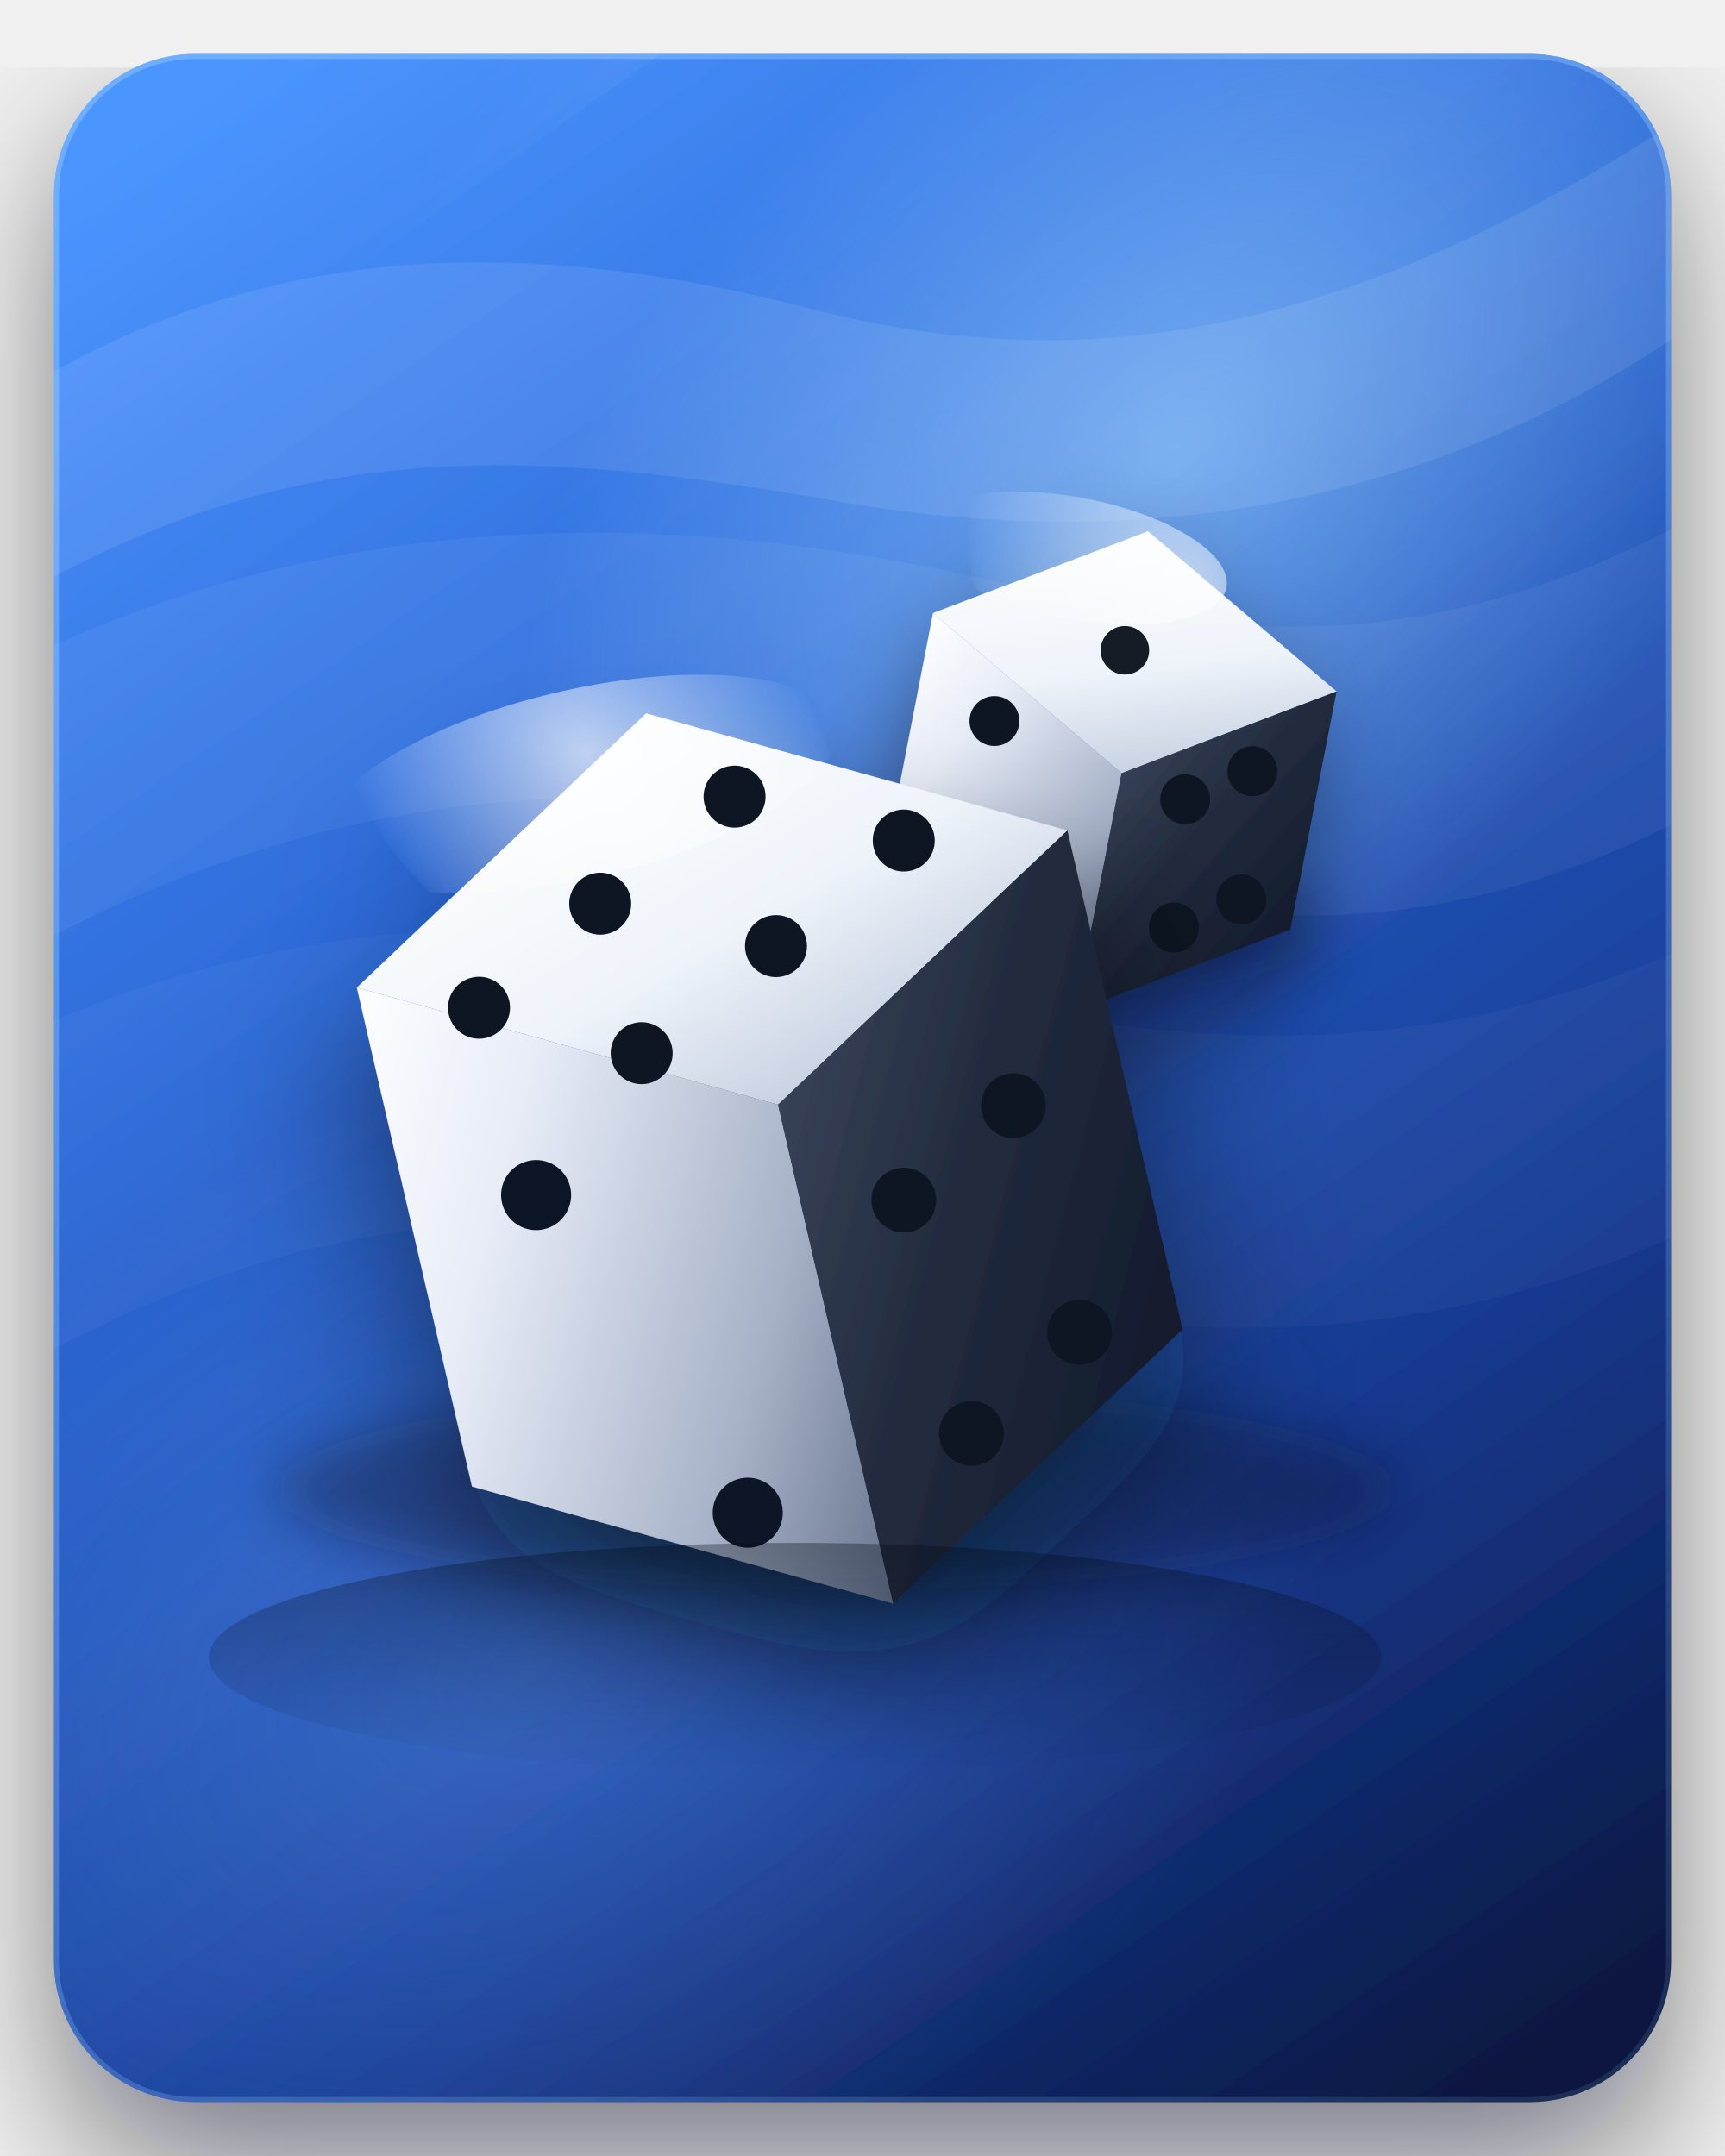
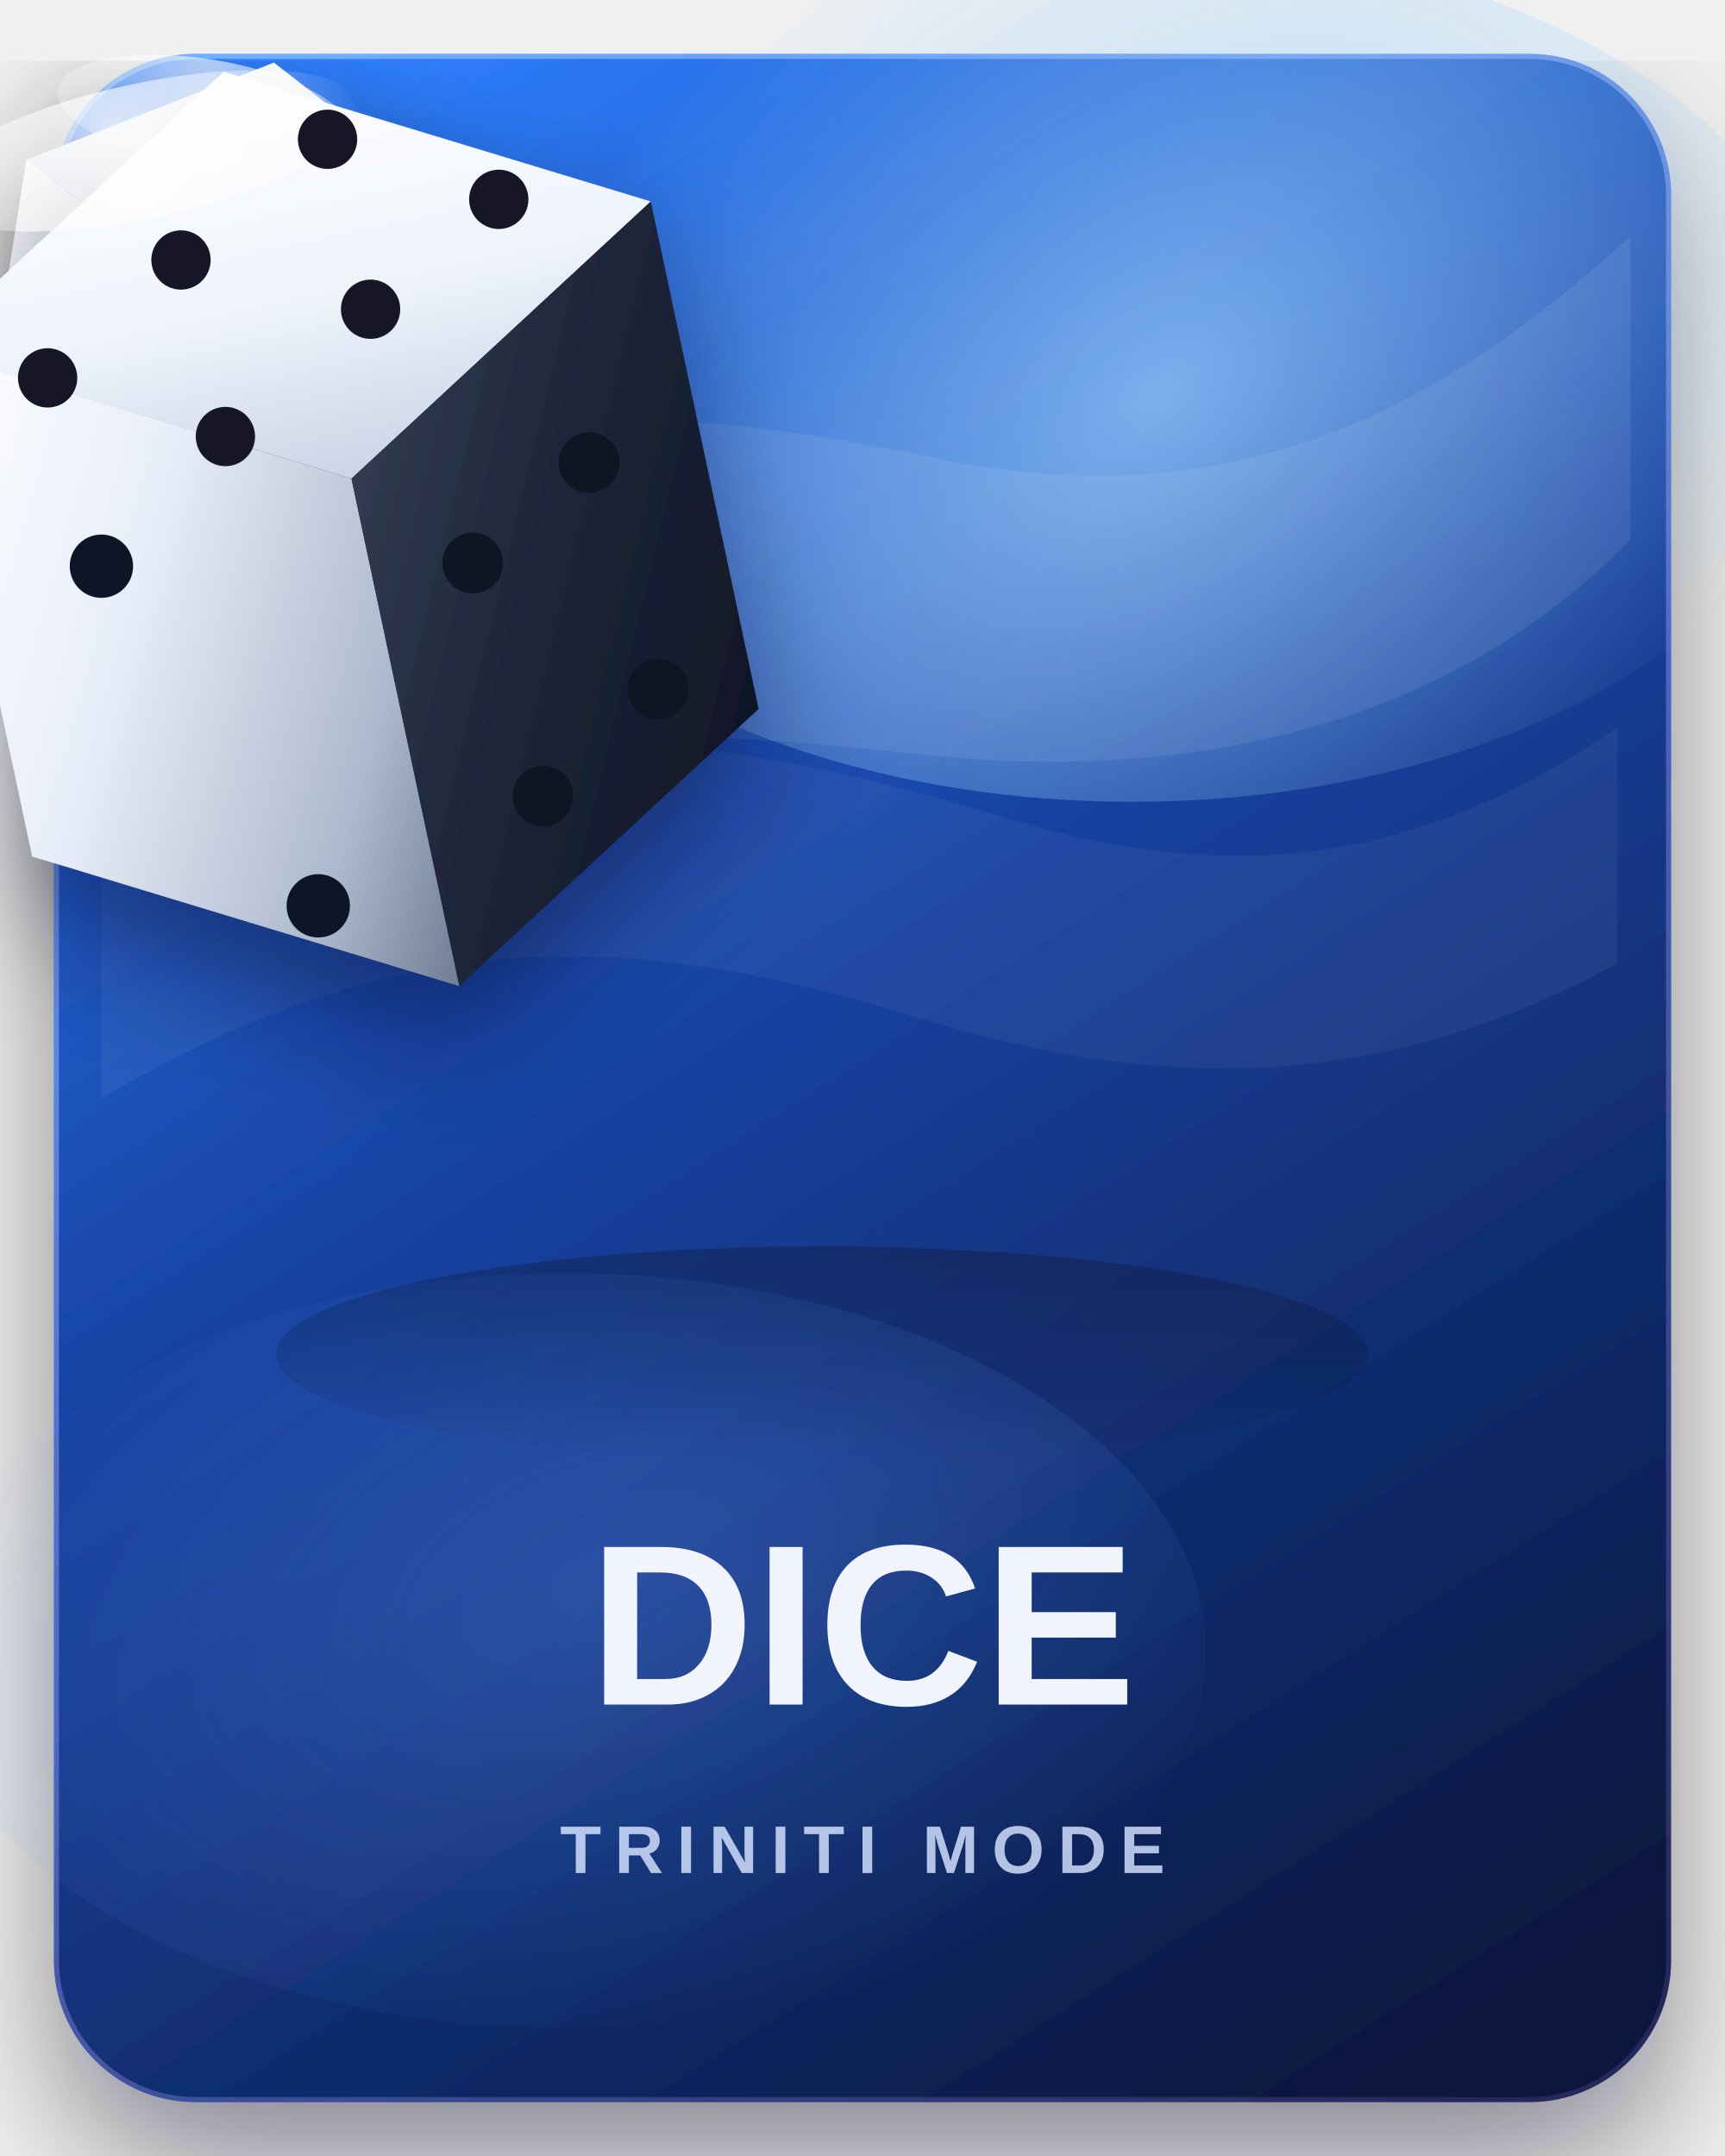
<svg xmlns="http://www.w3.org/2000/svg" width="512" height="640" viewBox="0 0 512 640" fill="none">
  <defs>
-     <linearGradient id="bgA" x1="54" y1="32" x2="452" y2="618" gradientUnits="userSpaceOnUse">
-       <stop offset="0" stop-color="#4C95FF" />
-       <stop offset="0.34" stop-color="#2C69D8" />
-       <stop offset="0.72" stop-color="#173A92" />
-       <stop offset="1" stop-color="#0A173F" />
+     <linearGradient id="bgMain" x1="64" y1="36" x2="430" y2="612" gradientUnits="userSpaceOnUse">
+       <stop offset="0" stop-color="#2F7FFF" />
+       <stop offset="0.45" stop-color="#1742A1" />
+       <stop offset="1" stop-color="#0B173C" />
    </linearGradient>
-     <radialGradient id="bgGlow1" cx="0" cy="0" r="1" gradientUnits="userSpaceOnUse" gradientTransform="translate(348 134) rotate(135) scale(228 148)">
-       <stop stop-color="#9CD2FF" stop-opacity="0.62" />
-       <stop offset="1" stop-color="#9CD2FF" stop-opacity="0" />
+     <radialGradient id="glowTop" cx="0" cy="0" r="1" gradientUnits="userSpaceOnUse" gradientTransform="translate(344 118) rotate(141) scale(250 166)">
+       <stop stop-color="#9FD4FF" stop-opacity="0.72" />
+       <stop offset="1" stop-color="#9FD4FF" stop-opacity="0" />
    </radialGradient>
-     <radialGradient id="bgGlow2" cx="0" cy="0" r="1" gradientUnits="userSpaceOnUse" gradientTransform="translate(158 494) rotate(-24) scale(250 170)">
-       <stop stop-color="#6FA8FF" stop-opacity="0.34" />
-       <stop offset="1" stop-color="#6FA8FF" stop-opacity="0" />
+     <radialGradient id="glowBottom" cx="0" cy="0" r="1" gradientUnits="userSpaceOnUse" gradientTransform="translate(180 470) rotate(-18) scale(240 140)">
+       <stop stop-color="#5E9CFF" stop-opacity="0.28" />
+       <stop offset="1" stop-color="#5E9CFF" stop-opacity="0" />
    </radialGradient>
-     <linearGradient id="frameStroke" x1="28" y1="18" x2="474" y2="628" gradientUnits="userSpaceOnUse">
-       <stop stop-color="#8EC6FF" stop-opacity="0.52" />
-       <stop offset="1" stop-color="#8EC6FF" stop-opacity="0.12" />
+     <linearGradient id="glassStroke" x1="64" y1="28" x2="448" y2="612" gradientUnits="userSpaceOnUse">
+       <stop stop-color="#8FC5FF" stop-opacity="0.68" />
+       <stop offset="1" stop-color="#A98CFF" stop-opacity="0.16" />
    </linearGradient>
-     <linearGradient id="shineBand" x1="124" y1="50" x2="388" y2="248" gradientUnits="userSpaceOnUse">
-       <stop stop-color="white" stop-opacity="0" />
-       <stop offset="0.5" stop-color="white" stop-opacity="0.22" />
-       <stop offset="1" stop-color="white" stop-opacity="0" />
+     <linearGradient id="cubeFront" x1="0" y1="0" x2="1" y2="1">
+       <stop stop-color="#FFFFFF" />
+       <stop offset="0.38" stop-color="#E8EEF9" />
+       <stop offset="0.78" stop-color="#AEB9CD" />
+       <stop offset="1" stop-color="#6F7C95" />
    </linearGradient>
-     <linearGradient id="diceFront" x1="0" y1="0" x2="1" y2="1">
-       <stop offset="0" stop-color="#FDFEFF" />
-       <stop offset="0.28" stop-color="#E7ECF7" />
-       <stop offset="0.72" stop-color="#A6B1C7" />
-       <stop offset="1" stop-color="#68758F" />
+     <linearGradient id="cubeTop" x1="0.5" y1="0" x2="0.5" y2="1">
+       <stop stop-color="#FFFFFF" />
+       <stop offset="0.58" stop-color="#EEF3FB" />
+       <stop offset="1" stop-color="#C9D4E6" />
    </linearGradient>
-     <linearGradient id="diceTop" x1="0.25" y1="0" x2="0.8" y2="1">
-       <stop offset="0" stop-color="#FFFFFF" />
-       <stop offset="0.55" stop-color="#EEF3FA" />
-       <stop offset="1" stop-color="#BBC7DA" />
+     <linearGradient id="cubeSide" x1="0" y1="0" x2="1" y2="1">
+       <stop stop-color="#3C465C" />
+       <stop offset="0.4" stop-color="#21293C" />
+       <stop offset="1" stop-color="#0B1120" />
    </linearGradient>
-     <linearGradient id="diceSide" x1="0.08" y1="0" x2="1" y2="1">
-       <stop offset="0" stop-color="#3F4A61" />
-       <stop offset="0.42" stop-color="#232C3F" />
-       <stop offset="1" stop-color="#0E1526" />
+     <radialGradient id="frontGloss" cx="0" cy="0" r="1" gradientUnits="userSpaceOnUse" gradientTransform="translate(54 28) rotate(44) scale(86 60)">
+       <stop stop-color="#FFFFFF" stop-opacity="0.88" />
+       <stop offset="1" stop-color="#FFFFFF" stop-opacity="0" />
+     </radialGradient>
+     <linearGradient id="shadowGrad" x1="0.5" y1="0" x2="0.5" y2="1">
+       <stop stop-color="#0B1020" stop-opacity="0.44" />
+       <stop offset="1" stop-color="#0B1020" stop-opacity="0" />
    </linearGradient>
-     <radialGradient id="diceFrontGlow" cx="0" cy="0" r="1" gradientUnits="userSpaceOnUse" gradientTransform="translate(68 26) rotate(53) scale(84 62)">
-       <stop stop-color="white" stop-opacity="0.76" />
-       <stop offset="1" stop-color="white" stop-opacity="0" />
-     </radialGradient>
-     <radialGradient id="dotGlow" cx="0" cy="0" r="1" gradientUnits="userSpaceOnUse" gradientTransform="translate(0 0) scale(1)">
-       <stop stop-color="#090D17" />
-       <stop offset="1" stop-color="#1C2230" />
-     </radialGradient>
-     <linearGradient id="shadowFade" x1="0.5" y1="0" x2="0.5" y2="1">
-       <stop stop-color="#040913" stop-opacity="0.46" />
-       <stop offset="1" stop-color="#040913" stop-opacity="0" />
-     </linearGradient>
-     <filter id="cardShadow" x="-8%" y="-8%" width="116%" height="120%">
-       <feDropShadow dx="0" dy="20" stdDeviation="24" flood-color="#020611" flood-opacity="0.5" />
+     <filter id="softShadow" x="-40%" y="-40%" width="180%" height="180%">
+       <feDropShadow dx="0" dy="18" stdDeviation="18" flood-color="#081021" flood-opacity="0.46" />
    </filter>
-     <filter id="cubeShadowBig" x="-40%" y="-40%" width="180%" height="190%">
-       <feDropShadow dx="0" dy="24" stdDeviation="22" flood-color="#030916" flood-opacity="0.52" />
+     <filter id="cardShadow" x="-10%" y="-10%" width="140%" height="140%">
+       <feDropShadow dx="0" dy="18" stdDeviation="22" flood-color="#040915" flood-opacity="0.45" />
    </filter>
-     <filter id="cubeShadowSmall" x="-40%" y="-40%" width="180%" height="190%">
-       <feDropShadow dx="0" dy="16" stdDeviation="16" flood-color="#030916" flood-opacity="0.46" />
-     </filter>
-     <filter id="softBlur" x="-20%" y="-20%" width="140%" height="140%">
-       <feGaussianBlur stdDeviation="8" />
-     </filter>
-     <clipPath id="cardClip">
-       <rect x="16" y="16" width="480" height="608" rx="42" />
-     </clipPath>
  </defs>
-   <g filter="url(#cardShadow)">
-     <rect x="16" y="16" width="480" height="608" rx="42" fill="url(#bgA)" />
-     <rect x="16.75" y="16.75" width="478.5" height="606.5" rx="41.25" stroke="url(#frameStroke)" stroke-width="1.5" />
+   <rect x="16" y="16" width="480" height="608" rx="42" fill="url(#bgMain)" filter="url(#cardShadow)" />
+   <rect x="16.75" y="16.75" width="478.5" height="606.5" rx="41.25" stroke="url(#glassStroke)" stroke-width="1.5" />
+   <ellipse cx="336" cy="110" rx="208" ry="128" fill="url(#glowTop)" />
+   <ellipse cx="168" cy="490" rx="190" ry="112" fill="url(#glowBottom)" />
+   <path d="M34 176C114 118 182 116 278 136C364 154 425 124 484 70V160C438 208 366 234 274 224C182 214 120 214 34 256V176Z" fill="white" fill-opacity="0.08" />
+   <path d="M30 248C124 208 204 214 296 242C366 264 422 256 480 216V286C414 322 350 326 272 302C182 274 116 276 30 326V248Z" fill="white" fill-opacity="0.05" />
+   <g filter="url(#softShadow)">
+     <animateTransform attributeName="transform" type="translate" values="276 146; 276 138; 276 146" dur="4.3s" repeatCount="indefinite" />
+     <g transform="rotate(9 72 90)">
+       <polygon points="70,18 146,60 78,100 2,58" fill="url(#cubeTop)" />
+       <polygon points="2,58 78,100 78,186 2,144" fill="url(#cubeFront)" />
+       <polygon points="78,100 146,60 146,146 78,186" fill="url(#cubeSide)" />
+       <ellipse cx="52" cy="36" rx="44" ry="16" fill="url(#frontGloss)" opacity="0.78" />
+       <circle cx="74" cy="58" r="7" fill="#121927" />
+       <circle cx="28" cy="92" r="7.2" fill="#121927" />
+       <circle cx="46" cy="150" r="7.2" fill="#121927" />
+       <circle cx="98" cy="112" r="7.2" fill="#0E1421" />
+       <circle cx="120" cy="98" r="7.2" fill="#0E1421" />
+       <circle cx="102" cy="154" r="7.2" fill="#0E1421" />
+       <circle cx="124" cy="140" r="7.2" fill="#0E1421" />
+     </g>
  </g>
-   <g clip-path="url(#cardClip)">
-     <rect x="16" y="16" width="480" height="608" rx="42" fill="url(#bgGlow1)" />
-     <rect x="16" y="16" width="480" height="608" rx="42" fill="url(#bgGlow2)" />
-     <g opacity="0.95">
-       <path d="M-6 124C70 72 150 68 242 92C336 116 420 92 524 18V80C446 144 352 168 244 148C150 132 80 130 -6 184V124Z" fill="white" fill-opacity="0.09" />
-       <path d="M-16 208C92 146 206 150 310 176C392 196 452 188 536 134V222C452 276 386 284 294 256C196 226 96 226 -16 296V208Z" fill="white" fill-opacity="0.055" />
-       <path d="M-8 314C92 264 182 270 270 292C364 316 438 314 520 272V356C436 400 354 404 256 378C166 354 92 354 -8 414V314Z" fill="white" fill-opacity="0.035" />
+   <g filter="url(#softShadow)">
+     <animateTransform attributeName="transform" type="translate" values="110 182; 110 172; 110 182" dur="4.8s" repeatCount="indefinite" />
+     <g transform="rotate(-12 94 132)">
+       <polygon points="90,18 206,82 102,144 -14,80" fill="url(#cubeTop)" />
+       <polygon points="-14,80 102,144 102,298 -14,234" fill="url(#cubeFront)" />
+       <polygon points="102,144 206,82 206,236 102,298" fill="url(#cubeSide)" />
+       <ellipse cx="62" cy="36" rx="66" ry="20" fill="url(#frontGloss)" opacity="0.84" />
+       <circle cx="20" cy="96" r="8.8" fill="#121927" />
+       <circle cx="66" cy="70" r="8.8" fill="#121927" />
+       <circle cx="116" cy="44" r="8.8" fill="#121927" />
+       <circle cx="68" cy="124" r="8.8" fill="#121927" />
+       <circle cx="118" cy="96" r="8.8" fill="#121927" />
+       <circle cx="162" cy="72" r="8.8" fill="#121927" />
+       <circle cx="24" cy="154" r="9.4" fill="#111826" />
+       <circle cx="66" cy="266" r="9.4" fill="#111826" />
+       <circle cx="132" cy="176" r="9" fill="#0E1421" />
+       <circle cx="172" cy="154" r="9" fill="#0E1421" />
+       <circle cx="138" cy="248" r="9" fill="#0E1421" />
+       <circle cx="178" cy="224" r="9" fill="#0E1421" />
    </g>
-     <g opacity="0.34" filter="url(#softBlur)">
-       <ellipse cx="248" cy="442" rx="166" ry="30" fill="#071021" />
-       <ellipse cx="315" cy="276" rx="78" ry="20" fill="#061020" />
-     </g>
-     <g opacity="0.9">
-       <path d="M74 54L202 -36L236 -12L108 78L74 54Z" fill="url(#shineBand)">
-         <animateTransform attributeName="transform" type="translate" values="-120 0; 420 0" dur="5.4s" repeatCount="indefinite" />
-       </path>
-     </g>
-     <g transform="translate(292 136) rotate(11)" filter="url(#cubeShadowSmall)">
-       <animateTransform attributeName="transform" type="translate" values="292 136; 292 130; 292 136" dur="3.8s" repeatCount="indefinite" additive="sum" />
-       <polygon points="52,12 116,48 58,84 -6,48" fill="url(#diceTop)" />
-       <polygon points="-6,48 58,84 58,156 -6,120" fill="url(#diceFront)" />
-       <polygon points="58,84 116,48 116,120 58,156" fill="url(#diceSide)" />
-       <ellipse cx="32" cy="24" rx="46" ry="18" fill="url(#diceFrontGlow)" opacity="0.75" />
-       <circle cx="18" cy="76" r="7.4" fill="#101723" />
-       <circle cx="34" cy="126" r="7.4" fill="#101723" />
-       <circle cx="78" cy="88" r="7.4" fill="#0E1320" />
-       <circle cx="96" cy="76" r="7.4" fill="#0E1320" />
-       <circle cx="82" cy="126" r="7.4" fill="#0E1320" />
-       <circle cx="100" cy="114" r="7.4" fill="#0E1320" />
-       <circle cx="52" cy="48" r="7.2" fill="#131A27" />
-     </g>
-     <g transform="translate(102 214) rotate(-13)" filter="url(#cubeShadowBig)">
-       <animateTransform attributeName="transform" type="translate" values="102 214; 102 206; 102 214" dur="4.6s" repeatCount="indefinite" additive="sum" />
-       <polygon points="88,18 202,80 100,140 -14,78" fill="url(#diceTop)" />
-       <polygon points="-14,78 100,140 100,292 -14,230" fill="url(#diceFront)" />
-       <polygon points="100,140 202,80 202,232 100,292" fill="url(#diceSide)" />
-       <ellipse cx="64" cy="34" rx="78" ry="28" fill="url(#diceFrontGlow)" opacity="0.86" />
-       <circle cx="20" cy="92" r="9.2" fill="#101723" />
-       <circle cx="62" cy="70" r="9.2" fill="#101723" />
-       <circle cx="108" cy="48" r="9.2" fill="#101723" />
-       <circle cx="64" cy="116" r="9.2" fill="#101723" />
-       <circle cx="110" cy="94" r="9.2" fill="#101723" />
-       <circle cx="154" cy="72" r="9.2" fill="#101723" />
-       <circle cx="24" cy="150" r="10.4" fill="#111826" />
-       <circle cx="64" cy="256" r="10.4" fill="#111826" />
-       <circle cx="130" cy="176" r="9.6" fill="#0D1320" />
-       <circle cx="168" cy="156" r="9.6" fill="#0D1320" />
-       <circle cx="134" cy="248" r="9.6" fill="#0D1320" />
-       <circle cx="172" cy="226" r="9.6" fill="#0D1320" />
-     </g>
-     <ellipse cx="236" cy="492" rx="174" ry="34" fill="url(#shadowFade)" opacity="0.72" />
+   </g>
+   <ellipse cx="244" cy="402" rx="162" ry="32" fill="url(#shadowGrad)" opacity="0.72" />
+   <g opacity="0.98">
+     <text x="256" y="506" text-anchor="middle" font-family="Arial, Helvetica, sans-serif" font-size="68" font-weight="900" fill="#F6F8FF">DICE</text>
+     <text x="256" y="556" text-anchor="middle" font-family="Arial, Helvetica, sans-serif" font-size="20" font-weight="700" letter-spacing="4" fill="#D7E4FF" fill-opacity="0.84">TRINITI MODE</text>
  </g>
</svg>
